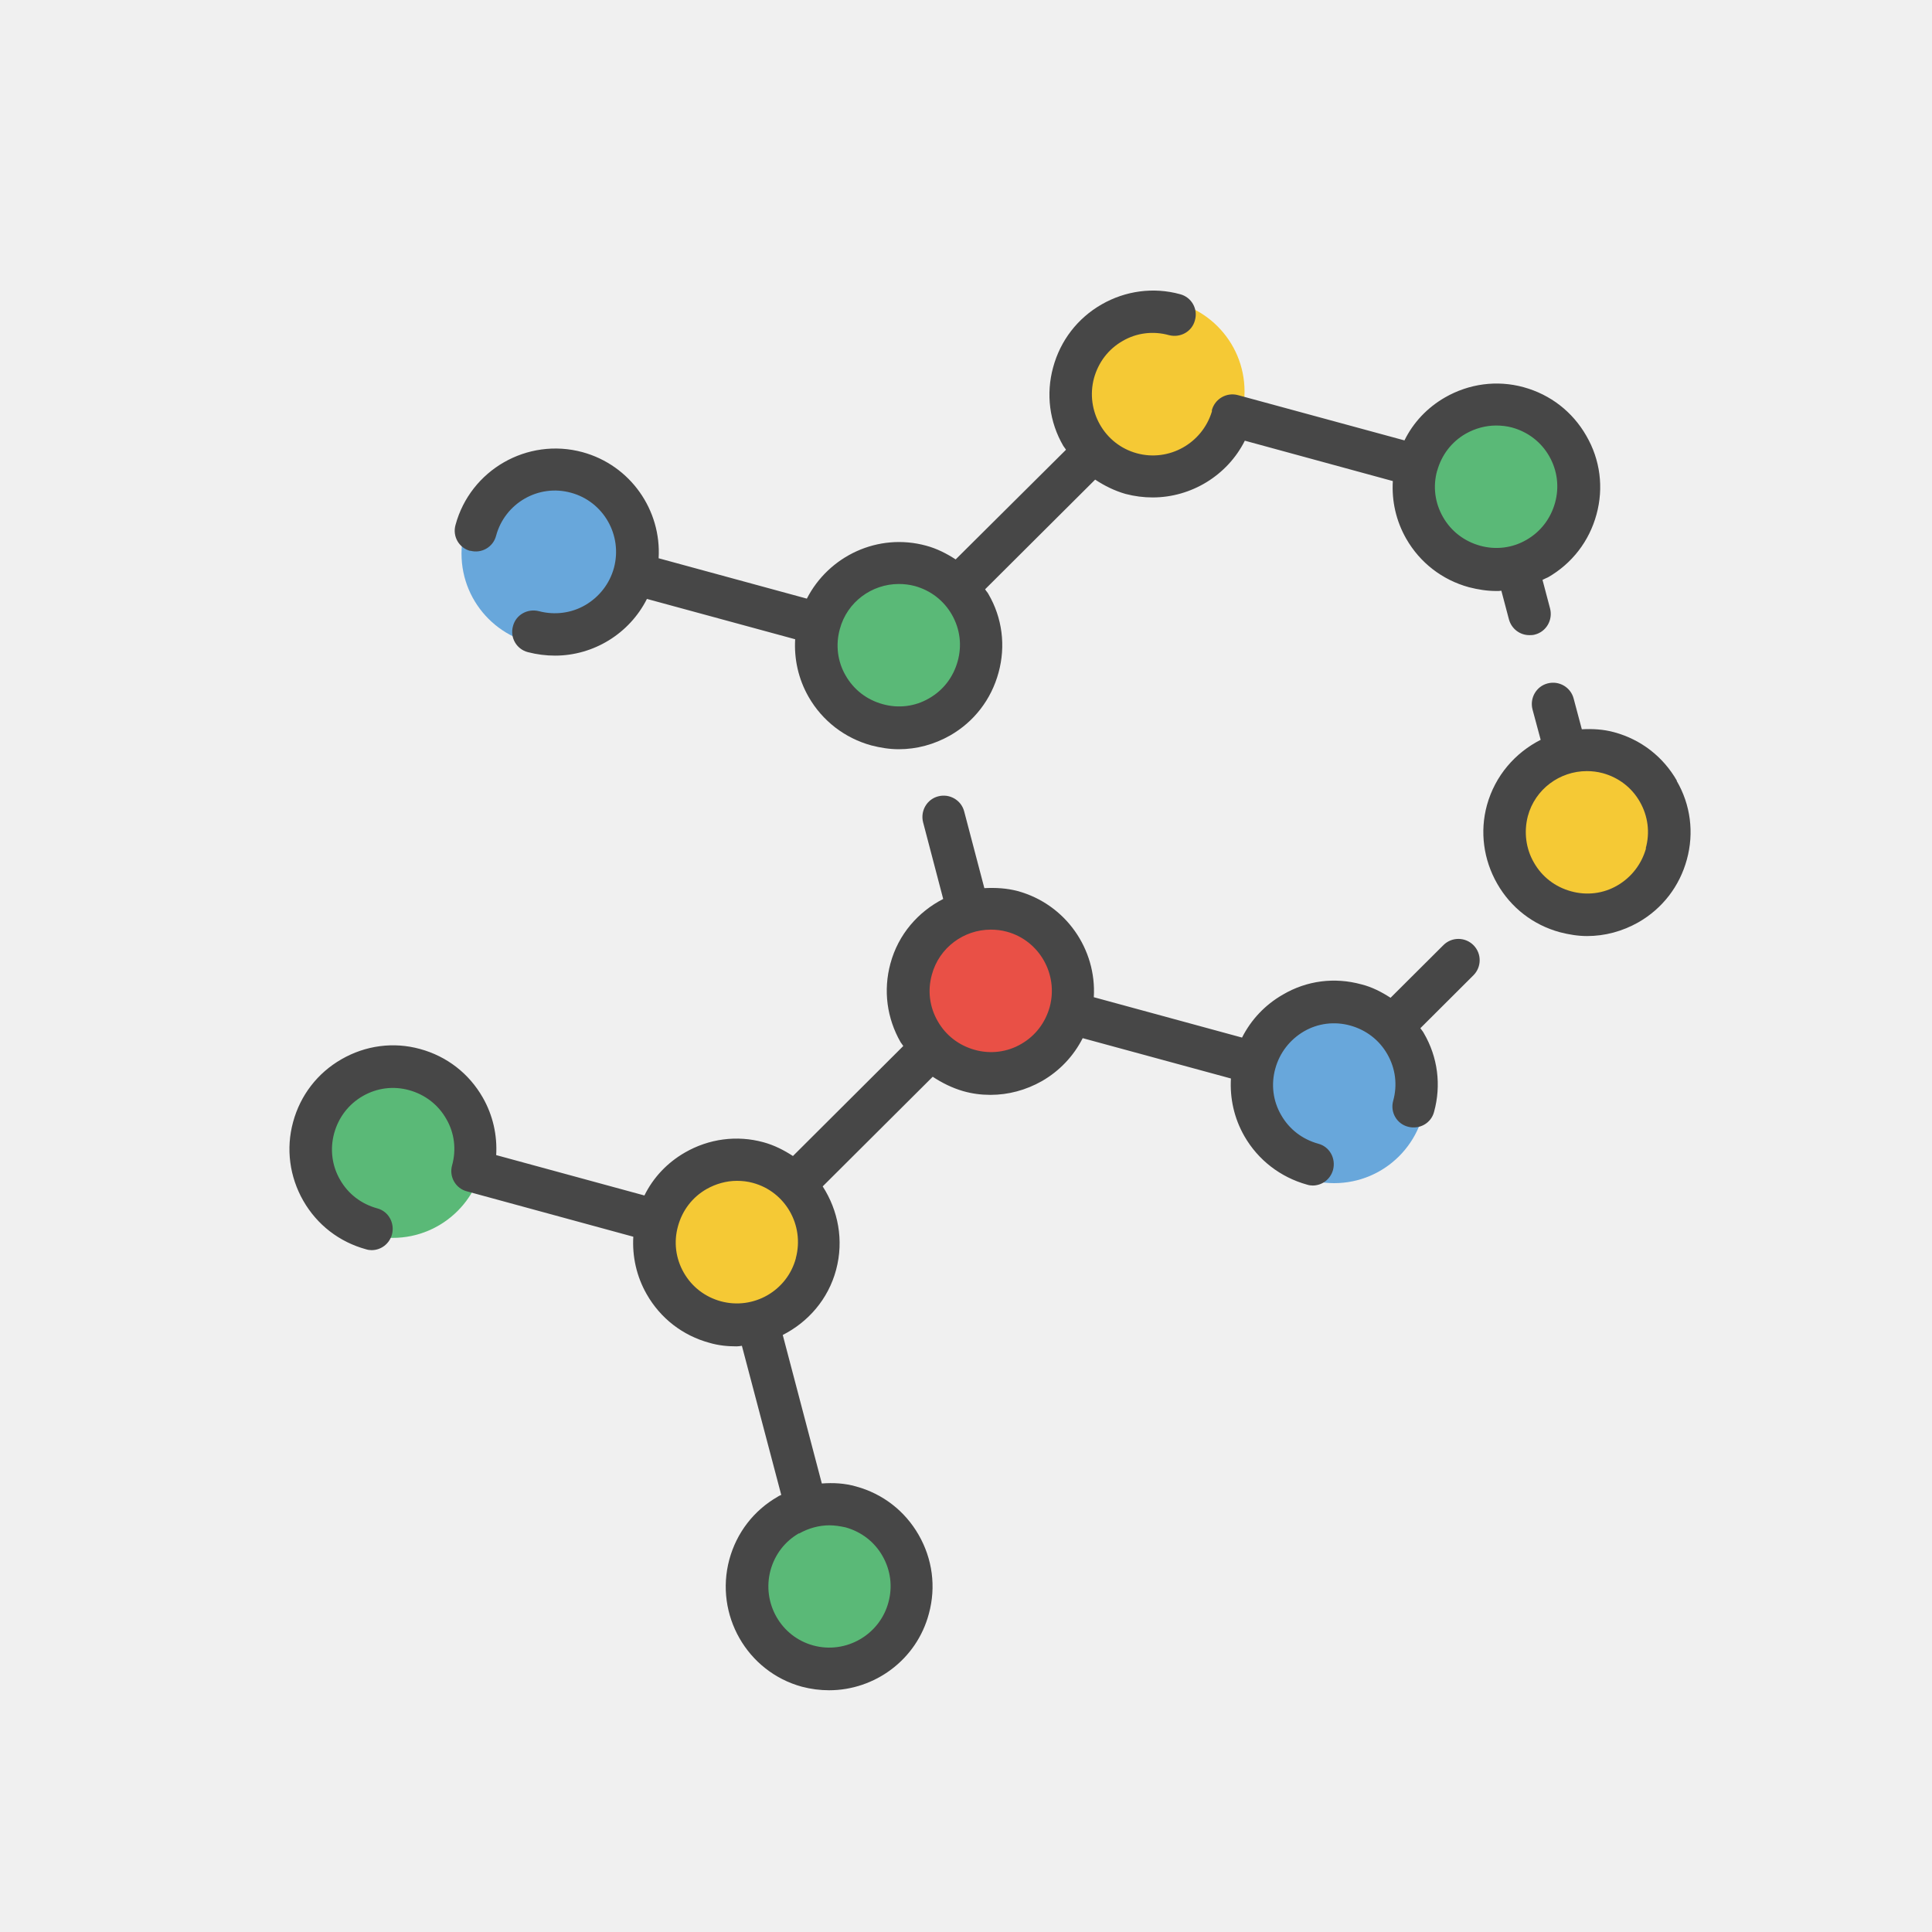
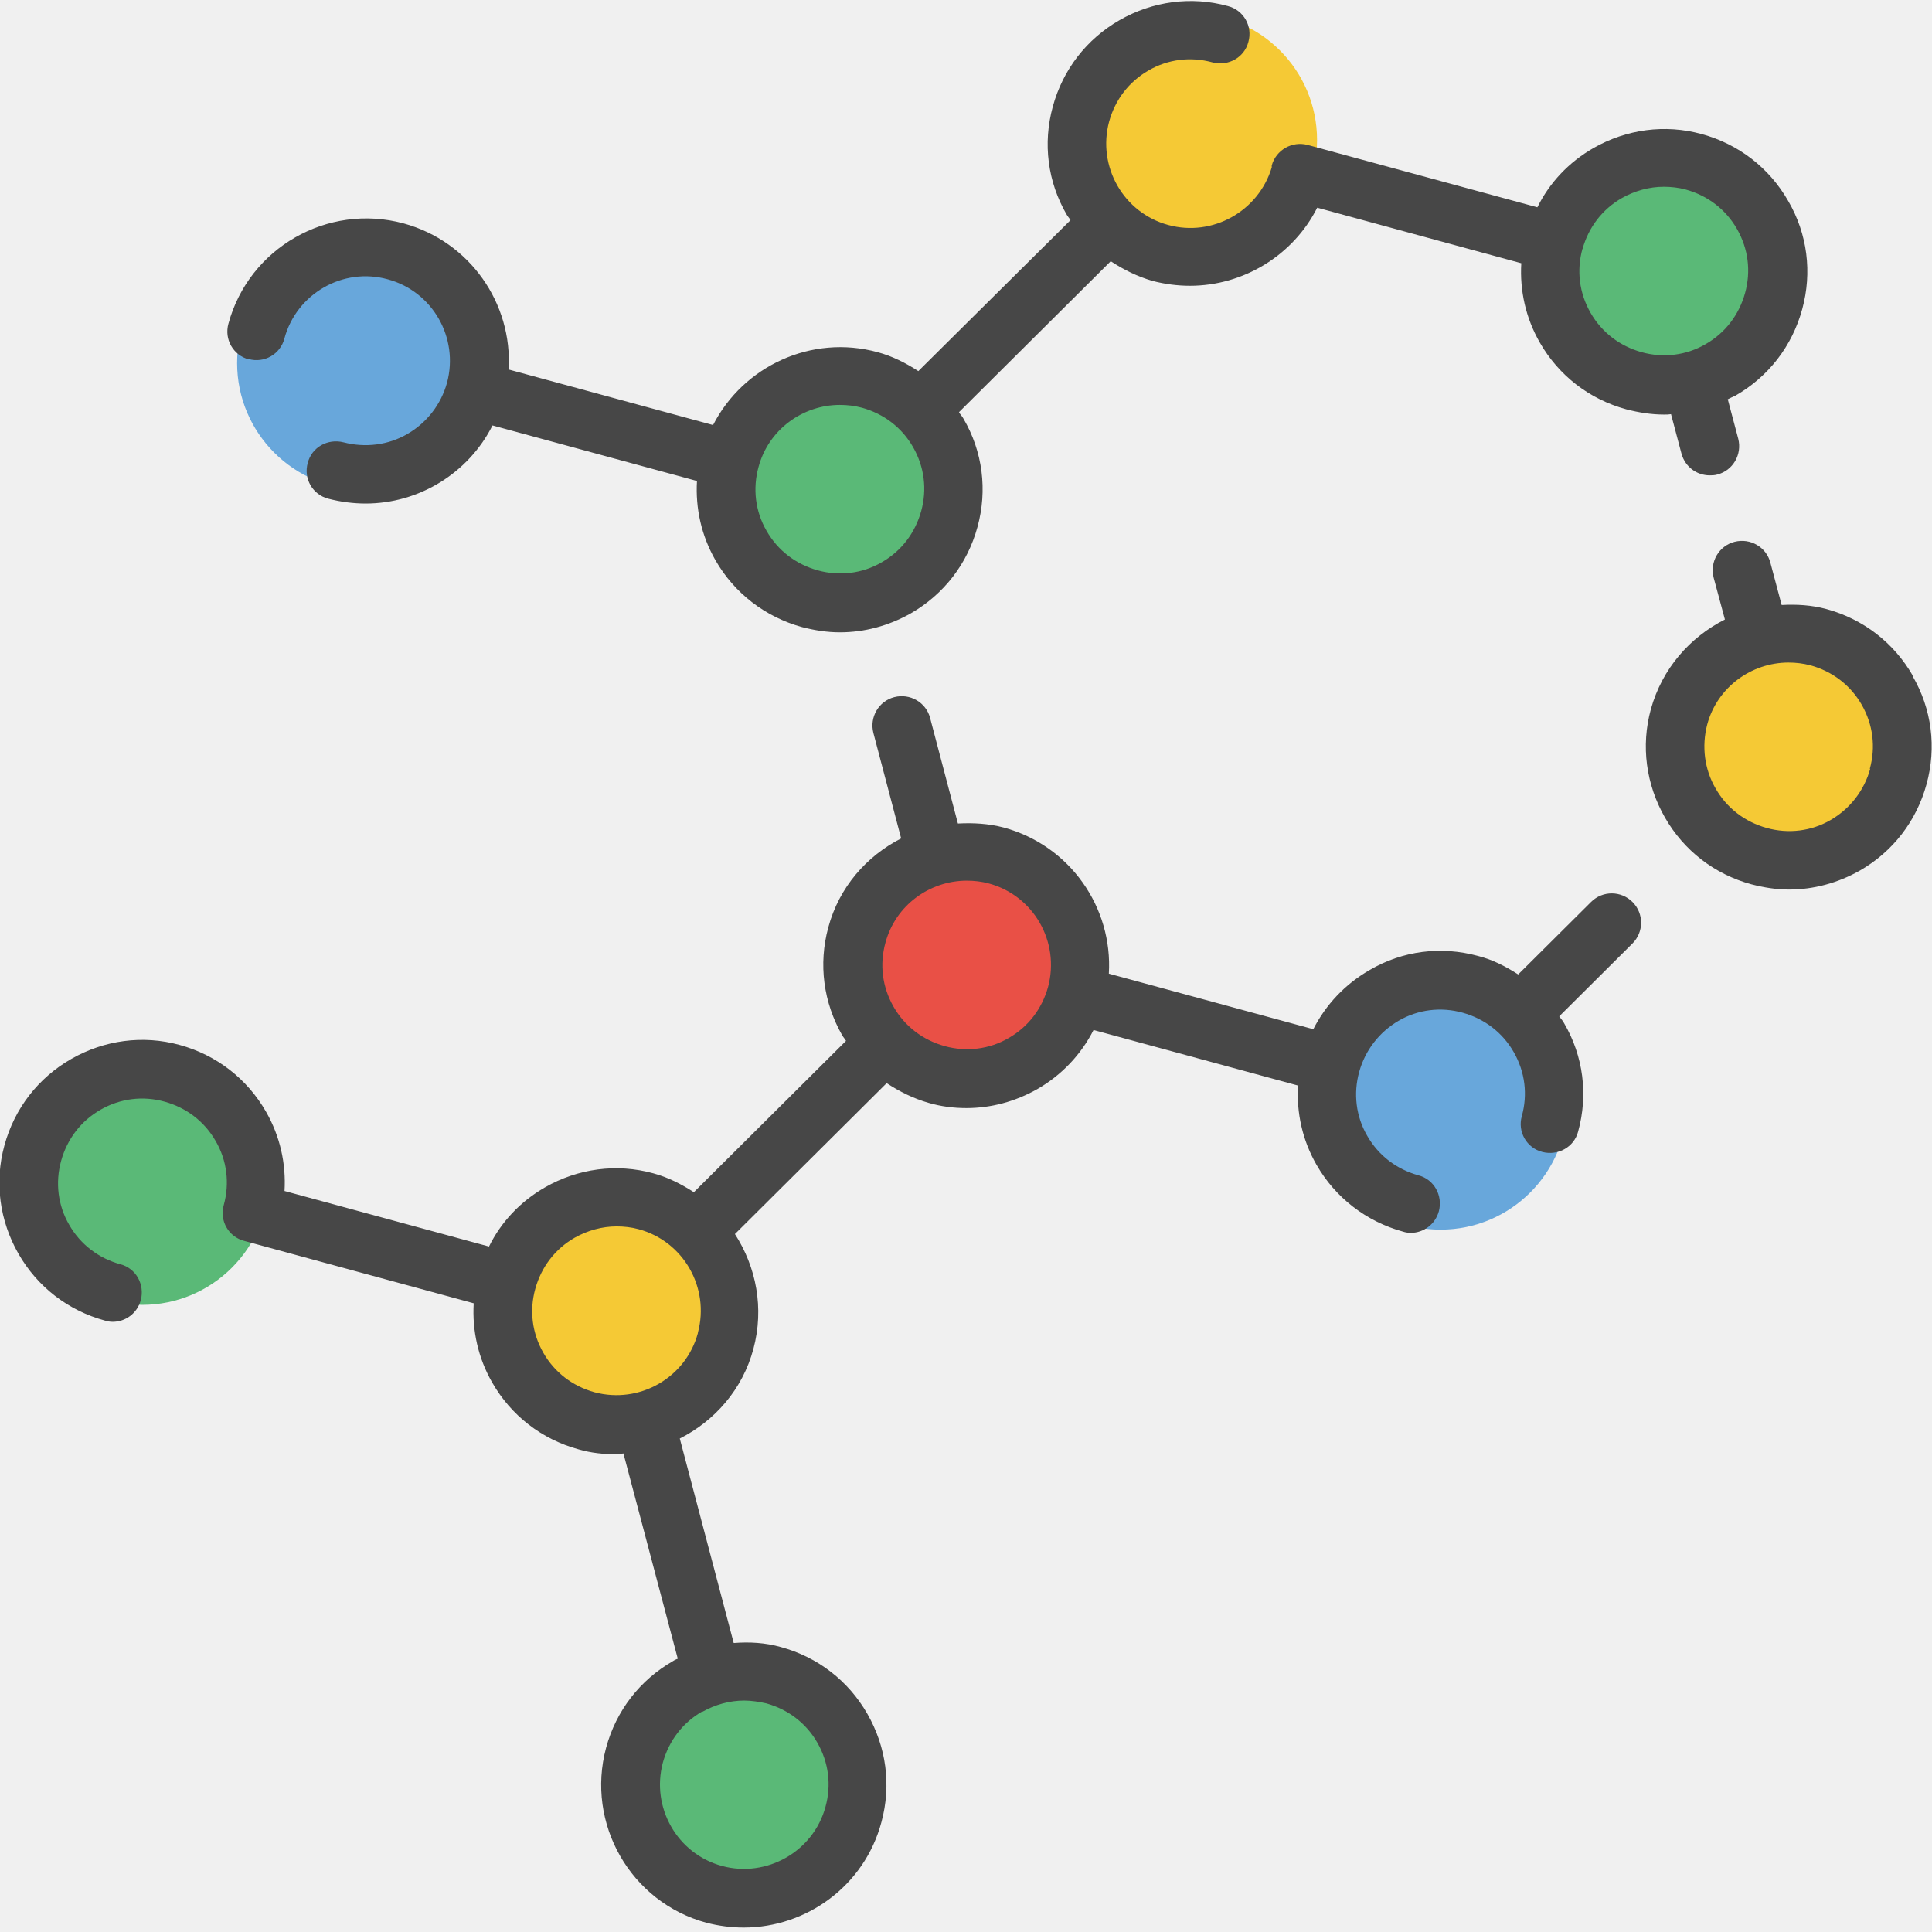
- <svg xmlns="http://www.w3.org/2000/svg" width="40" height="40" viewBox="0 0 40 40" fill="none">
-   <path d="M11.458 13.369C12.509 13.369 13.361 12.515 13.361 11.462C13.361 10.409 12.509 9.555 11.458 9.555C10.407 9.555 9.555 10.409 9.555 11.462C9.555 12.515 10.407 13.369 11.458 13.369Z" fill="#68A7DB" />
-   <path d="M18.622 15.22C19.673 15.22 20.525 14.367 20.525 13.313C20.525 12.26 19.673 11.406 18.622 11.406C17.571 11.406 16.719 12.26 16.719 13.313C16.719 14.367 17.571 15.22 18.622 15.22Z" fill="#5AB977" />
-   <path d="M20.473 22.431C21.524 22.431 22.377 21.578 22.377 20.524C22.377 19.471 21.524 18.617 20.473 18.617C19.422 18.617 18.57 19.471 18.57 20.524C18.57 21.578 19.422 22.431 20.473 22.431Z" fill="#E95046" />
-   <path d="M15.278 27.638C16.329 27.638 17.181 26.785 17.181 25.731C17.181 24.678 16.329 23.824 15.278 23.824C14.227 23.824 13.375 24.678 13.375 25.731C13.375 26.785 14.227 27.638 15.278 27.638Z" fill="#F5C935" />
-   <path d="M8.13 25.629C9.181 25.629 10.033 24.775 10.033 23.722C10.033 22.668 9.181 21.814 8.13 21.814C7.079 21.814 6.227 22.668 6.227 23.722C6.227 24.775 7.079 25.629 8.13 25.629Z" fill="#5AB977" />
-   <path d="M17.083 34.746C18.134 34.746 18.986 33.892 18.986 32.839C18.986 31.785 18.134 30.932 17.083 30.932C16.032 30.932 15.18 31.785 15.18 32.839C15.18 33.892 16.032 34.746 17.083 34.746Z" fill="#5AB977" />
-   <path d="M27.622 24.496C28.673 24.496 29.525 23.642 29.525 22.589C29.525 21.535 28.673 20.682 27.622 20.682C26.571 20.682 25.719 21.535 25.719 22.589C25.719 23.642 26.571 24.496 27.622 24.496Z" fill="#68A7DB" />
-   <path d="M32.864 19.185C33.915 19.185 34.767 18.331 34.767 17.278C34.767 16.225 33.915 15.371 32.864 15.371C31.813 15.371 30.961 16.225 30.961 17.278C30.961 18.331 31.813 19.185 32.864 19.185Z" fill="#F5C935" />
-   <path d="M30.966 11.976C32.017 11.976 32.869 11.123 32.869 10.069C32.869 9.016 32.017 8.162 30.966 8.162C29.915 8.162 29.062 9.016 29.062 10.069C29.062 11.123 29.915 11.976 30.966 11.976Z" fill="#5AB977" />
-   <path d="M23.864 10.013C24.915 10.013 25.767 9.16 25.767 8.106C25.767 7.053 24.915 6.199 23.864 6.199C22.813 6.199 21.961 7.053 21.961 8.106C21.961 9.16 22.813 10.013 23.864 10.013Z" fill="#F5C935" />
-   <path d="M9.733 11.401C9.968 11.467 10.21 11.328 10.271 11.092C10.452 10.42 11.146 10.014 11.823 10.202C12.494 10.384 12.893 11.08 12.711 11.758C12.621 12.085 12.409 12.357 12.119 12.527C11.829 12.696 11.485 12.739 11.159 12.654C10.923 12.594 10.681 12.727 10.621 12.963C10.554 13.199 10.693 13.441 10.929 13.502C11.116 13.55 11.304 13.574 11.491 13.574C12.288 13.574 13.031 13.12 13.394 12.4L16.463 13.235C16.439 13.647 16.53 14.059 16.741 14.428C17.025 14.924 17.49 15.282 18.04 15.433C18.227 15.481 18.415 15.512 18.608 15.512C18.977 15.512 19.339 15.415 19.671 15.227C20.167 14.943 20.523 14.482 20.674 13.925C20.825 13.374 20.753 12.793 20.463 12.297C20.445 12.261 20.414 12.236 20.396 12.2L22.674 9.93C22.867 10.057 23.073 10.16 23.302 10.226C23.49 10.275 23.677 10.299 23.864 10.299C24.662 10.299 25.411 9.845 25.773 9.124L28.837 9.96C28.812 10.372 28.903 10.783 29.114 11.153C29.398 11.649 29.858 12.006 30.413 12.158C30.601 12.206 30.788 12.236 30.981 12.236C31.018 12.236 31.048 12.236 31.084 12.23L31.241 12.824C31.296 13.023 31.471 13.15 31.664 13.15C31.7 13.15 31.736 13.15 31.779 13.138C32.014 13.078 32.153 12.836 32.093 12.6L31.936 12.006C31.972 11.988 32.008 11.97 32.051 11.952C32.546 11.667 32.903 11.207 33.054 10.65C33.205 10.099 33.132 9.518 32.842 9.021C32.558 8.525 32.099 8.168 31.543 8.016C30.993 7.865 30.413 7.944 29.918 8.228C29.549 8.44 29.259 8.749 29.078 9.118L25.628 8.18C25.399 8.119 25.157 8.253 25.091 8.489V8.519C24.891 9.179 24.203 9.566 23.538 9.385C22.867 9.203 22.469 8.507 22.65 7.829C22.741 7.502 22.946 7.229 23.242 7.06C23.532 6.89 23.876 6.848 24.203 6.939C24.438 6.999 24.68 6.866 24.74 6.63C24.807 6.394 24.668 6.152 24.432 6.091C23.882 5.94 23.302 6.019 22.807 6.303C22.311 6.588 21.955 7.048 21.804 7.605C21.653 8.156 21.726 8.737 22.015 9.233C22.034 9.264 22.058 9.288 22.07 9.312L19.786 11.582C19.599 11.461 19.399 11.358 19.176 11.298C18.179 11.025 17.158 11.51 16.705 12.394L13.636 11.558C13.696 10.565 13.056 9.633 12.059 9.361C10.917 9.052 9.739 9.73 9.431 10.868C9.364 11.104 9.503 11.346 9.739 11.407L9.733 11.401ZM29.755 9.748C29.846 9.421 30.051 9.149 30.347 8.979C30.54 8.87 30.758 8.81 30.975 8.81C31.084 8.81 31.199 8.822 31.308 8.852C31.634 8.943 31.906 9.149 32.075 9.445C32.244 9.742 32.286 10.081 32.196 10.408C32.105 10.735 31.9 11.007 31.604 11.177C31.314 11.346 30.969 11.389 30.643 11.298C30.317 11.207 30.045 11.001 29.876 10.705C29.706 10.408 29.664 10.069 29.755 9.742V9.748ZM17.388 13.023C17.539 12.46 18.052 12.091 18.608 12.091C18.717 12.091 18.826 12.103 18.94 12.133C19.267 12.224 19.538 12.43 19.708 12.727C19.877 13.023 19.919 13.362 19.828 13.689C19.738 14.016 19.532 14.289 19.236 14.458C18.946 14.628 18.602 14.67 18.276 14.579C17.949 14.489 17.678 14.283 17.508 13.986C17.339 13.695 17.297 13.35 17.388 13.023Z" fill="#474747" />
-   <path d="M29.896 19.556L28.79 20.658C28.603 20.537 28.404 20.434 28.186 20.38C27.63 20.228 27.056 20.301 26.561 20.592C26.192 20.803 25.902 21.112 25.715 21.482L22.646 20.646C22.706 19.653 22.066 18.721 21.069 18.448C20.84 18.388 20.61 18.376 20.38 18.388L19.963 16.802C19.903 16.566 19.661 16.426 19.426 16.487C19.19 16.547 19.051 16.79 19.112 17.026L19.528 18.612C19.009 18.878 18.598 19.344 18.435 19.95C18.284 20.507 18.362 21.082 18.646 21.578C18.665 21.609 18.689 21.633 18.701 21.657L16.417 23.934C16.23 23.812 16.03 23.71 15.807 23.649C15.257 23.498 14.677 23.576 14.182 23.861C13.813 24.073 13.523 24.382 13.342 24.751L10.273 23.915C10.297 23.504 10.206 23.092 9.995 22.723C9.711 22.226 9.252 21.869 8.696 21.718C8.146 21.566 7.566 21.645 7.071 21.93C6.575 22.214 6.219 22.674 6.068 23.231C5.917 23.782 5.995 24.363 6.279 24.86C6.563 25.356 7.022 25.713 7.578 25.865C7.614 25.877 7.657 25.883 7.693 25.883C7.886 25.883 8.061 25.756 8.116 25.556C8.176 25.32 8.043 25.078 7.808 25.017C7.481 24.927 7.209 24.721 7.04 24.424C6.871 24.133 6.829 23.788 6.919 23.461C7.01 23.134 7.216 22.862 7.512 22.692C7.808 22.523 8.146 22.48 8.472 22.571C8.798 22.662 9.07 22.868 9.239 23.165C9.409 23.455 9.451 23.8 9.36 24.127C9.294 24.363 9.433 24.606 9.668 24.666L13.112 25.605C13.088 26.016 13.179 26.428 13.39 26.797C13.674 27.294 14.133 27.651 14.689 27.802C14.876 27.857 15.064 27.875 15.251 27.875C15.287 27.875 15.323 27.869 15.36 27.863L16.175 30.951C16.175 30.951 16.127 30.969 16.103 30.987C15.607 31.271 15.251 31.732 15.1 32.288C14.792 33.433 15.468 34.613 16.604 34.922C16.792 34.971 16.979 34.995 17.166 34.995C18.109 34.995 18.979 34.365 19.232 33.408C19.383 32.852 19.305 32.276 19.021 31.78C18.737 31.284 18.278 30.926 17.722 30.775C17.486 30.708 17.251 30.696 17.015 30.714L16.206 27.639C16.731 27.372 17.148 26.9 17.311 26.289C17.474 25.677 17.353 25.06 17.033 24.563L19.311 22.293C19.504 22.42 19.71 22.523 19.939 22.59C20.127 22.644 20.314 22.668 20.507 22.668C20.876 22.668 21.238 22.571 21.57 22.384C21.939 22.172 22.229 21.863 22.416 21.494L25.485 22.329C25.461 22.741 25.552 23.153 25.763 23.522C26.047 24.018 26.513 24.375 27.062 24.527C27.099 24.539 27.141 24.545 27.177 24.545C27.37 24.545 27.546 24.418 27.6 24.218C27.66 23.982 27.528 23.74 27.292 23.679C26.966 23.588 26.694 23.383 26.525 23.086C26.355 22.795 26.313 22.45 26.404 22.123C26.494 21.796 26.706 21.524 26.996 21.354C27.286 21.185 27.63 21.142 27.957 21.233C28.283 21.324 28.555 21.53 28.724 21.827C28.893 22.123 28.935 22.462 28.845 22.789C28.778 23.025 28.917 23.268 29.153 23.328C29.388 23.389 29.63 23.256 29.691 23.019C29.842 22.468 29.769 21.887 29.479 21.391C29.461 21.354 29.431 21.324 29.407 21.288L30.506 20.192C30.675 20.023 30.681 19.744 30.506 19.568C30.337 19.399 30.059 19.393 29.884 19.568L29.896 19.556ZM16.544 31.75C16.737 31.641 16.955 31.58 17.172 31.58C17.281 31.58 17.396 31.598 17.505 31.622C17.831 31.713 18.103 31.919 18.272 32.216C18.441 32.513 18.483 32.852 18.393 33.178C18.211 33.85 17.511 34.25 16.84 34.068C16.169 33.887 15.771 33.191 15.952 32.513C16.042 32.185 16.248 31.913 16.544 31.744V31.75ZM16.477 26.053C16.296 26.725 15.601 27.124 14.925 26.942C14.598 26.852 14.327 26.646 14.157 26.349C13.988 26.053 13.946 25.713 14.037 25.387C14.127 25.06 14.333 24.787 14.629 24.618C14.822 24.509 15.04 24.448 15.257 24.448C15.366 24.448 15.48 24.46 15.589 24.491C16.26 24.672 16.659 25.368 16.477 26.047V26.053ZM21.734 20.846C21.643 21.173 21.438 21.445 21.142 21.615C20.852 21.784 20.507 21.827 20.181 21.736C19.855 21.645 19.583 21.439 19.414 21.142C19.244 20.846 19.202 20.507 19.293 20.18C19.444 19.617 19.957 19.247 20.513 19.247C20.622 19.247 20.737 19.26 20.846 19.29C21.516 19.472 21.915 20.168 21.734 20.846Z" fill="#474747" />
-   <path d="M34.719 16.165C34.435 15.668 33.976 15.311 33.42 15.16C33.197 15.099 32.973 15.087 32.75 15.099L32.581 14.464C32.52 14.228 32.279 14.088 32.043 14.149C31.807 14.209 31.668 14.452 31.729 14.688L31.898 15.317C31.372 15.584 30.956 16.056 30.786 16.668C30.635 17.218 30.714 17.8 30.998 18.296C31.282 18.793 31.741 19.15 32.297 19.301C32.484 19.349 32.671 19.38 32.859 19.38C33.227 19.38 33.59 19.283 33.922 19.095C34.417 18.811 34.774 18.351 34.925 17.794C35.076 17.243 35.003 16.661 34.713 16.165H34.719ZM34.079 17.564C33.988 17.89 33.777 18.163 33.487 18.332C33.197 18.502 32.853 18.544 32.526 18.453C32.2 18.363 31.928 18.157 31.759 17.86C31.59 17.57 31.548 17.224 31.632 16.898C31.783 16.334 32.297 15.965 32.853 15.965C32.961 15.965 33.07 15.977 33.185 16.008C33.511 16.098 33.783 16.304 33.952 16.601C34.121 16.898 34.164 17.237 34.073 17.564H34.079Z" fill="#474747" />
+ <svg xmlns="http://www.w3.org/2000/svg" width="48" height="48" viewBox="0 0 48 48" fill="none">
+   <g clip-path="url(#clip0_1374_3936)">
+     <path d="M9.041 12.169C10.78 12.169 12.191 10.759 12.191 9.019C12.191 7.279 10.78 5.869 9.041 5.869C7.301 5.869 5.891 7.279 5.891 9.019C5.891 10.759 7.301 12.169 9.041 12.169Z" fill="#68A7DB" />
+     <path d="M20.892 15.23C22.632 15.23 24.042 13.819 24.042 12.08C24.042 10.34 22.632 8.93 20.892 8.93C19.152 8.93 17.742 10.34 17.742 12.08C17.742 13.819 19.152 15.23 20.892 15.23Z" fill="#5AB977" />
+     <path d="M23.962 27.14C25.702 27.14 27.113 25.73 27.113 23.99C27.113 22.25 25.702 20.84 23.962 20.84C22.223 20.84 20.812 22.25 20.812 23.99C20.812 25.73 22.223 27.14 23.962 27.14Z" fill="#E95046" />
+     <path d="M15.361 35.739C17.101 35.739 18.511 34.329 18.511 32.59C18.511 30.85 17.101 29.439 15.361 29.439C13.621 29.439 12.211 30.85 12.211 32.59C12.211 34.329 13.621 35.739 15.361 35.739Z" fill="#F5C935" />
+     <path d="M3.533 32.419C5.273 32.419 6.683 31.009 6.683 29.269C6.683 27.529 5.273 26.119 3.533 26.119C1.793 26.119 0.383 27.529 0.383 29.269C0.383 31.009 1.793 32.419 3.533 32.419Z" fill="#5AB977" />
+     <path d="M18.337 47.48C20.077 47.48 21.488 46.069 21.488 44.33C21.488 42.59 20.077 41.18 18.337 41.18C16.598 41.18 15.188 42.59 15.188 44.33C15.188 46.069 16.598 47.48 18.337 47.48Z" fill="#5AB977" />
+     <path d="M35.791 30.55C37.53 30.55 38.941 29.14 38.941 27.4C38.941 25.66 37.53 24.25 35.791 24.25C34.051 24.25 32.641 25.66 32.641 27.4C32.641 29.14 34.051 30.55 35.791 30.55Z" fill="#68A7DB" />
+     <path d="M44.47 21.78C46.21 21.78 47.62 20.37 47.62 18.631C47.62 16.891 46.21 15.48 44.47 15.48C42.731 15.48 41.32 16.891 41.32 18.631C41.32 20.37 42.731 21.78 44.47 21.78Z" fill="#F5C935" />
+     <path d="M41.322 9.87C43.062 9.87 44.472 8.46 44.472 6.72C44.472 4.981 43.062 3.57 41.322 3.57C39.582 3.57 38.172 4.981 38.172 6.72C38.172 8.46 39.582 9.87 41.322 9.87Z" fill="#5AB977" />
+     <path d="M29.572 6.63C31.312 6.63 32.722 5.22 32.722 3.48C32.722 1.74 31.312 0.33 29.572 0.33C27.832 0.33 26.422 1.74 26.422 3.48C26.422 5.22 27.832 6.63 29.572 6.63Z" fill="#F5C935" />
+     <path d="M6.176 8.92C6.566 9.03 6.966 8.8 7.066 8.41C7.366 7.3 8.516 6.63 9.636 6.94C10.746 7.24 11.406 8.39 11.106 9.51C10.956 10.05 10.606 10.5 10.126 10.78C9.646 11.06 9.076 11.13 8.536 10.99C8.146 10.89 7.746 11.11 7.646 11.5C7.536 11.89 7.766 12.29 8.156 12.39C8.466 12.47 8.776 12.51 9.086 12.51C10.406 12.51 11.636 11.76 12.236 10.57L17.316 11.95C17.276 12.63 17.426 13.31 17.776 13.92C18.246 14.74 19.016 15.33 19.926 15.58C20.236 15.66 20.546 15.71 20.866 15.71C21.476 15.71 22.076 15.55 22.626 15.24C23.446 14.77 24.036 14.01 24.286 13.09C24.536 12.18 24.416 11.22 23.936 10.4C23.906 10.34 23.856 10.3 23.826 10.24L27.596 6.49C27.916 6.7 28.256 6.87 28.636 6.98C28.946 7.06 29.256 7.1 29.566 7.1C30.886 7.1 32.126 6.35 32.726 5.16L37.796 6.54C37.756 7.22 37.906 7.9 38.256 8.51C38.726 9.33 39.486 9.92 40.406 10.17C40.716 10.25 41.026 10.3 41.346 10.3C41.406 10.3 41.456 10.3 41.516 10.29L41.776 11.27C41.866 11.6 42.156 11.81 42.476 11.81C42.536 11.81 42.596 11.81 42.666 11.79C43.056 11.69 43.286 11.29 43.186 10.9L42.926 9.92C42.986 9.89 43.046 9.86 43.116 9.83C43.936 9.36 44.526 8.6 44.776 7.68C45.026 6.77 44.906 5.81 44.426 4.99C43.956 4.17 43.196 3.58 42.276 3.33C41.366 3.08 40.406 3.21 39.586 3.68C38.976 4.03 38.496 4.54 38.196 5.15L32.486 3.6C32.106 3.5 31.706 3.72 31.596 4.11V4.16C31.266 5.25 30.126 5.89 29.026 5.59C27.916 5.29 27.256 4.14 27.556 3.02C27.706 2.48 28.046 2.03 28.536 1.75C29.016 1.47 29.586 1.4 30.126 1.55C30.516 1.65 30.916 1.43 31.016 1.04C31.126 0.65 30.896 0.25 30.506 0.15C29.596 -0.1 28.636 0.03 27.816 0.5C26.996 0.97 26.406 1.73 26.156 2.65C25.906 3.56 26.026 4.52 26.506 5.34C26.536 5.39 26.576 5.43 26.596 5.47L22.816 9.22C22.506 9.02 22.176 8.85 21.806 8.75C20.156 8.3 18.466 9.1 17.716 10.56L12.636 9.18C12.736 7.54 11.676 6 10.026 5.55C8.136 5.04 6.186 6.16 5.676 8.04C5.566 8.43 5.796 8.83 6.186 8.93L6.176 8.92ZM39.316 6.19C39.466 5.65 39.806 5.2 40.296 4.92C40.616 4.74 40.976 4.64 41.336 4.64C41.516 4.64 41.706 4.66 41.886 4.71C42.426 4.86 42.876 5.2 43.156 5.69C43.436 6.18 43.506 6.74 43.356 7.28C43.206 7.82 42.866 8.27 42.376 8.55C41.896 8.83 41.326 8.9 40.786 8.75C40.246 8.6 39.796 8.26 39.516 7.77C39.236 7.28 39.166 6.72 39.316 6.18V6.19ZM18.846 11.6C19.096 10.67 19.946 10.06 20.866 10.06C21.046 10.06 21.226 10.08 21.416 10.13C21.956 10.28 22.406 10.62 22.686 11.11C22.966 11.6 23.036 12.16 22.886 12.7C22.736 13.24 22.396 13.69 21.906 13.97C21.426 14.25 20.856 14.32 20.316 14.17C19.776 14.02 19.326 13.68 19.046 13.19C18.766 12.71 18.696 12.14 18.846 11.6V11.6Z" fill="#474747" />
+     <path d="M39.549 22.39L37.719 24.21C37.409 24.01 37.079 23.84 36.719 23.75C35.799 23.5 34.849 23.62 34.029 24.1C33.419 24.45 32.939 24.96 32.629 25.57L27.549 24.19C27.649 22.55 26.589 21.01 24.939 20.56C24.559 20.46 24.179 20.44 23.799 20.46L23.109 17.84C23.009 17.45 22.609 17.22 22.219 17.32C21.829 17.42 21.599 17.82 21.699 18.21L22.389 20.83C21.529 21.27 20.849 22.04 20.579 23.04C20.329 23.96 20.459 24.91 20.929 25.73C20.959 25.78 20.999 25.82 21.019 25.86L17.239 29.62C16.929 29.42 16.599 29.25 16.229 29.15C15.319 28.9 14.359 29.03 13.539 29.5C12.929 29.85 12.449 30.36 12.149 30.97L7.069 29.59C7.109 28.91 6.959 28.23 6.609 27.62C6.139 26.8 5.379 26.21 4.459 25.96C3.549 25.71 2.589 25.84 1.769 26.31C0.949 26.78 0.359 27.54 0.109 28.46C-0.141 29.37 -0.011 30.33 0.459 31.15C0.929 31.97 1.689 32.56 2.609 32.81C2.669 32.83 2.739 32.84 2.799 32.84C3.119 32.84 3.409 32.63 3.499 32.3C3.599 31.91 3.379 31.51 2.989 31.41C2.449 31.26 1.999 30.92 1.719 30.43C1.439 29.95 1.369 29.38 1.519 28.84C1.669 28.3 2.009 27.85 2.499 27.57C2.989 27.29 3.549 27.22 4.089 27.37C4.629 27.52 5.079 27.86 5.359 28.35C5.639 28.83 5.709 29.4 5.559 29.94C5.449 30.33 5.679 30.73 6.069 30.83L11.769 32.38C11.729 33.06 11.879 33.74 12.229 34.35C12.699 35.17 13.459 35.76 14.379 36.01C14.689 36.1 14.999 36.13 15.309 36.13C15.369 36.13 15.429 36.12 15.489 36.11L16.839 41.21C16.839 41.21 16.759 41.24 16.719 41.27C15.899 41.74 15.309 42.5 15.059 43.42C14.549 45.31 15.669 47.26 17.549 47.77C17.859 47.85 18.169 47.89 18.479 47.89C20.039 47.89 21.479 46.85 21.899 45.27C22.149 44.35 22.019 43.4 21.549 42.58C21.079 41.76 20.319 41.17 19.399 40.92C19.009 40.81 18.619 40.79 18.229 40.82L16.889 35.74C17.759 35.3 18.449 34.52 18.719 33.51C18.989 32.5 18.789 31.48 18.259 30.66L22.029 26.91C22.349 27.12 22.689 27.29 23.069 27.4C23.379 27.49 23.689 27.53 24.009 27.53C24.619 27.53 25.219 27.37 25.769 27.06C26.379 26.71 26.859 26.2 27.169 25.59L32.249 26.97C32.209 27.65 32.359 28.33 32.709 28.94C33.179 29.76 33.949 30.35 34.859 30.6C34.919 30.62 34.989 30.63 35.049 30.63C35.369 30.63 35.659 30.42 35.749 30.09C35.849 29.7 35.629 29.3 35.239 29.2C34.699 29.05 34.249 28.71 33.969 28.22C33.689 27.74 33.619 27.17 33.769 26.63C33.919 26.09 34.269 25.64 34.749 25.36C35.229 25.08 35.799 25.01 36.339 25.16C36.879 25.31 37.329 25.65 37.609 26.14C37.889 26.63 37.959 27.19 37.809 27.73C37.699 28.12 37.929 28.52 38.319 28.62C38.709 28.72 39.109 28.5 39.209 28.11C39.459 27.2 39.339 26.24 38.859 25.42C38.829 25.36 38.779 25.31 38.739 25.25L40.559 23.44C40.839 23.16 40.849 22.7 40.559 22.41C40.279 22.13 39.819 22.12 39.529 22.41L39.549 22.39ZM17.449 42.53C17.769 42.35 18.129 42.25 18.489 42.25C18.669 42.25 18.859 42.28 19.039 42.32C19.579 42.47 20.029 42.81 20.309 43.3C20.589 43.79 20.659 44.35 20.509 44.89C20.209 46 19.049 46.66 17.939 46.36C16.829 46.06 16.169 44.91 16.469 43.79C16.619 43.25 16.959 42.8 17.449 42.52V42.53ZM17.339 33.12C17.039 34.23 15.889 34.89 14.769 34.59C14.229 34.44 13.779 34.1 13.499 33.61C13.219 33.12 13.149 32.56 13.299 32.02C13.449 31.48 13.789 31.03 14.279 30.75C14.599 30.57 14.959 30.47 15.319 30.47C15.499 30.47 15.689 30.49 15.869 30.54C16.979 30.84 17.639 31.99 17.339 33.11V33.12ZM26.039 24.52C25.889 25.06 25.549 25.51 25.059 25.79C24.579 26.07 24.009 26.14 23.469 25.99C22.929 25.84 22.479 25.5 22.199 25.01C21.919 24.52 21.849 23.96 21.999 23.42C22.249 22.49 23.099 21.88 24.019 21.88C24.199 21.88 24.389 21.9 24.569 21.95C25.679 22.25 26.339 23.4 26.039 24.52Z" fill="#474747" />
+     <path d="M47.525 16.791C47.055 15.971 46.295 15.381 45.375 15.131C45.005 15.031 44.635 15.011 44.265 15.031L43.985 13.981C43.885 13.591 43.485 13.361 43.095 13.461C42.705 13.561 42.475 13.961 42.575 14.351L42.855 15.391C41.985 15.831 41.295 16.611 41.015 17.621C40.765 18.531 40.895 19.491 41.365 20.311C41.835 21.131 42.595 21.721 43.515 21.971C43.825 22.051 44.135 22.101 44.445 22.101C45.055 22.101 45.655 21.941 46.205 21.631C47.025 21.161 47.615 20.401 47.865 19.481C48.115 18.571 47.995 17.611 47.515 16.791H47.525ZM46.465 19.101C46.315 19.641 45.965 20.091 45.485 20.371C45.005 20.651 44.435 20.721 43.895 20.571C43.355 20.421 42.905 20.081 42.625 19.591C42.345 19.111 42.275 18.541 42.415 18.001C42.665 17.071 43.515 16.461 44.435 16.461C44.615 16.461 44.795 16.481 44.985 16.531C45.525 16.681 45.975 17.021 46.255 17.511C46.535 18.001 46.605 18.561 46.455 19.101H46.465Z" fill="#474747" />
+   </g>
+   <defs>
+     <clipPath id="clip0_1374_3936">
+       <rect width="48" height="48" fill="white" />
+     </clipPath>
+   </defs>
</svg>
